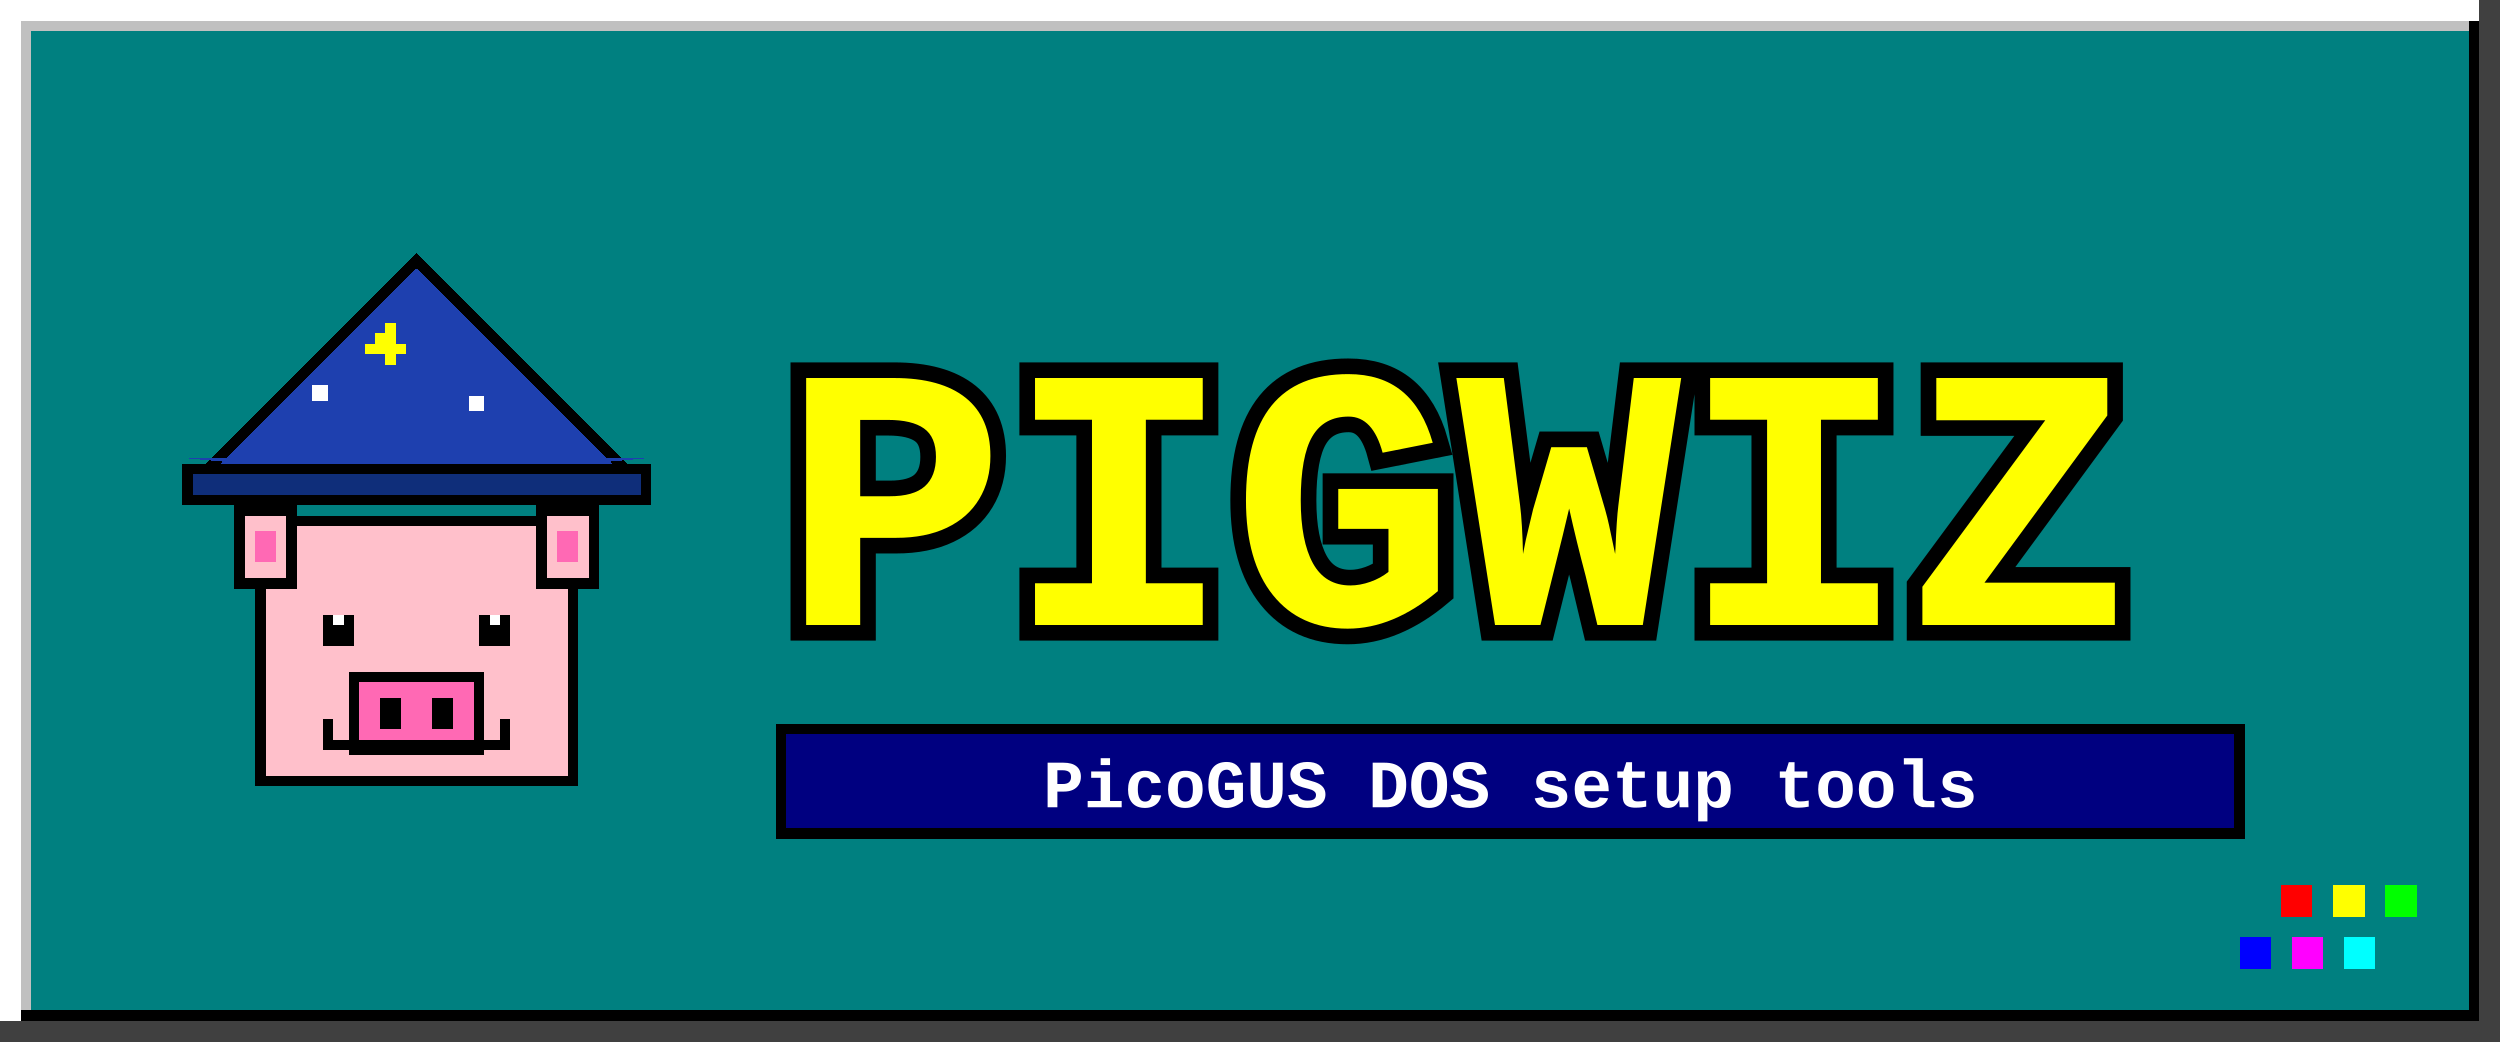
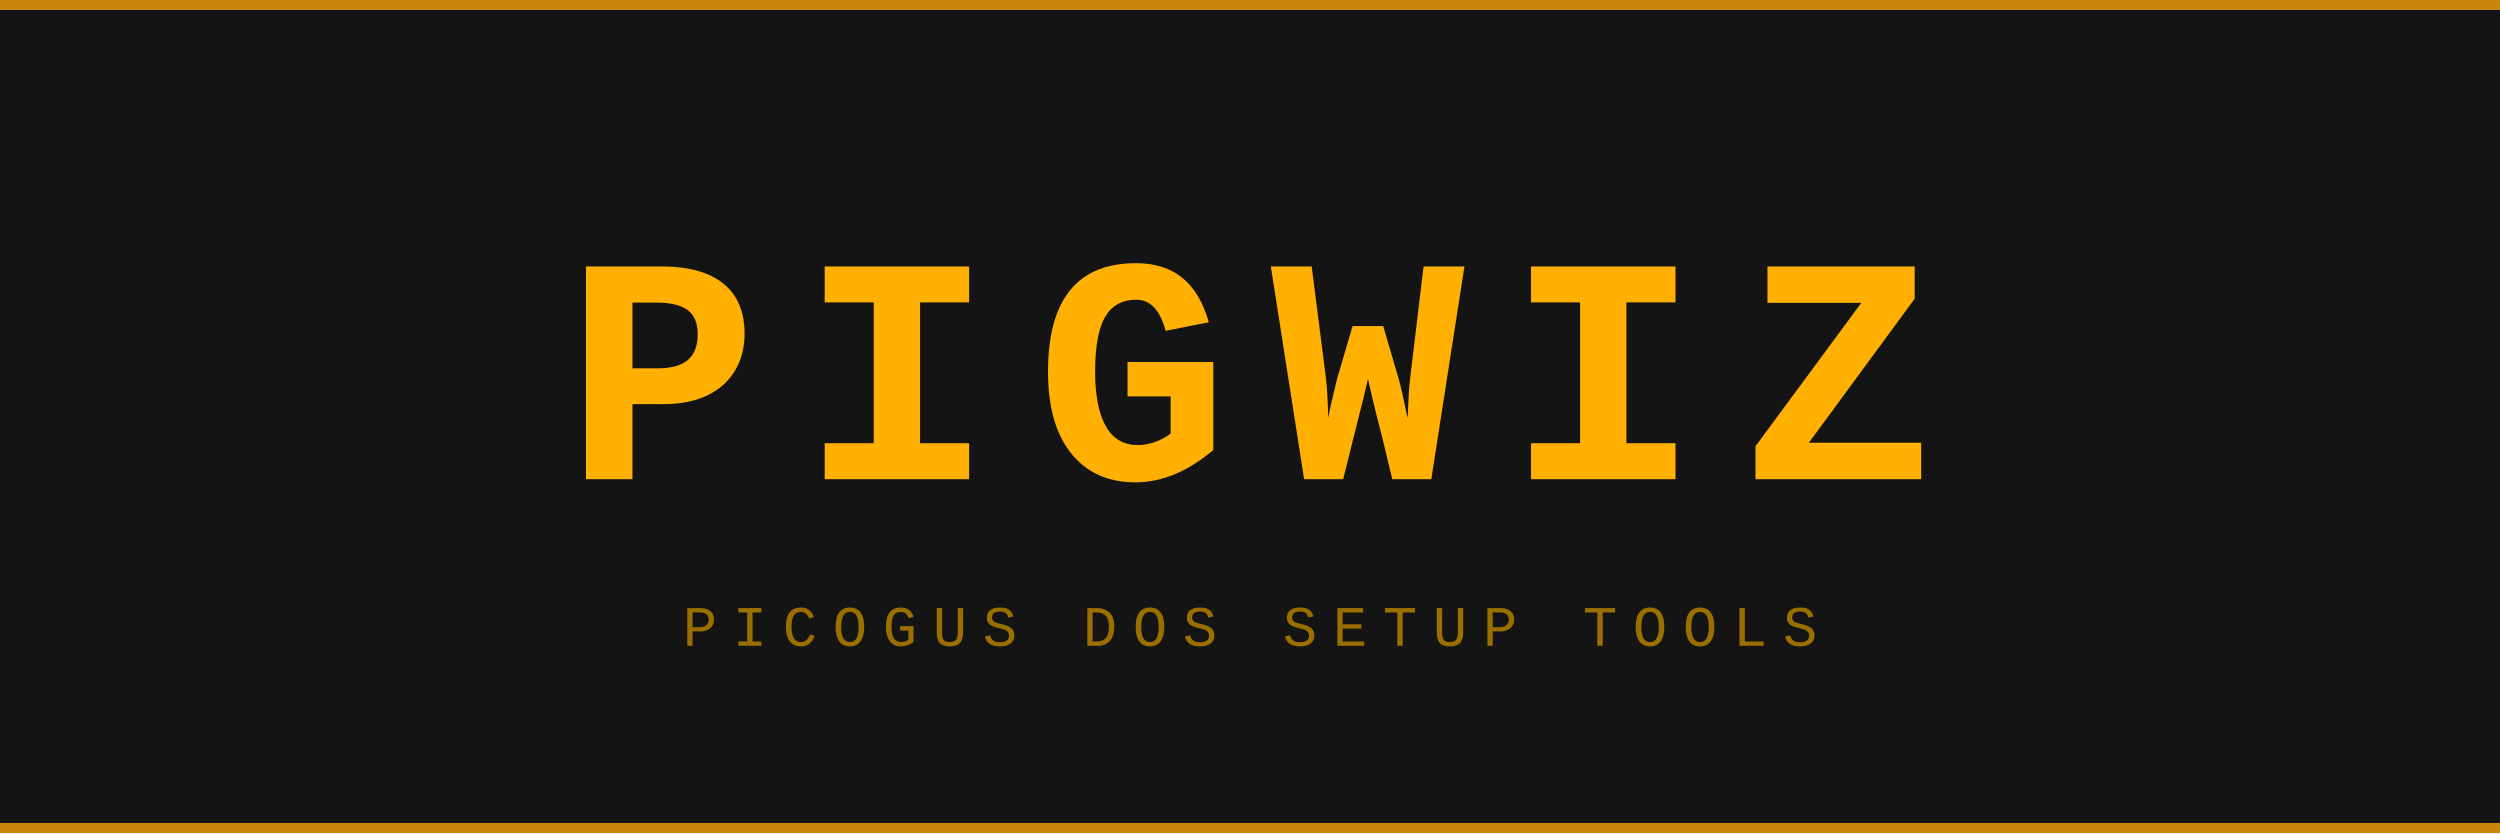
- <svg xmlns="http://www.w3.org/2000/svg" viewBox="0 0 480 200" shape-rendering="crispEdges">
-   <rect width="480" height="200" fill="#008080" />
-   <rect x="0" y="0" width="480" height="4" fill="#FFFFFF" />
-   <rect x="0" y="0" width="4" height="200" fill="#FFFFFF" />
-   <rect x="0" y="196" width="480" height="4" fill="#404040" />
-   <rect x="476" y="0" width="4" height="200" fill="#404040" />
-   <rect x="4" y="4" width="472" height="2" fill="#C0C0C0" />
-   <rect x="4" y="4" width="2" height="192" fill="#C0C0C0" />
-   <rect x="4" y="194" width="472" height="2" fill="#000000" />
-   <rect x="474" y="4" width="2" height="192" fill="#000000" />
-   <g transform="translate(40 50)">
-     <polygon points="0,40 80,40 40,0" fill="#1E40AF" stroke="#000" stroke-width="2" />
-     <polygon points="-4,38 84,38 -4,46 84,46" fill="#1E40AF" />
-     <rect x="-4" y="40" width="88" height="6" fill="#0F2E7A" stroke="#000" stroke-width="2" />
-     <rect x="32" y="14" width="4" height="4" fill="#FFFF00" />
-     <rect x="34" y="12" width="2" height="2" fill="#FFFF00" />
-     <rect x="34" y="18" width="2" height="2" fill="#FFFF00" />
-     <rect x="30" y="16" width="2" height="2" fill="#FFFF00" />
-     <rect x="36" y="16" width="2" height="2" fill="#FFFF00" />
-     <rect x="50" y="26" width="3" height="3" fill="#FFFFFF" />
-     <rect x="20" y="24" width="3" height="3" fill="#FFFFFF" />
-     <rect x="10" y="50" width="60" height="50" fill="#FFC0CB" stroke="#000" stroke-width="2" />
-     <rect x="6" y="48" width="10" height="14" fill="#FFC0CB" stroke="#000" stroke-width="2" />
-     <rect x="64" y="48" width="10" height="14" fill="#FFC0CB" stroke="#000" stroke-width="2" />
-     <rect x="9" y="52" width="4" height="6" fill="#FF69B4" />
-     <rect x="67" y="52" width="4" height="6" fill="#FF69B4" />
-     <rect x="22" y="68" width="6" height="6" fill="#000000" />
-     <rect x="52" y="68" width="6" height="6" fill="#000000" />
-     <rect x="24" y="68" width="2" height="2" fill="#FFFFFF" />
-     <rect x="54" y="68" width="2" height="2" fill="#FFFFFF" />
-     <rect x="28" y="80" width="24" height="14" fill="#FF69B4" stroke="#000" stroke-width="2" />
-     <rect x="33" y="84" width="4" height="6" fill="#000000" />
-     <rect x="43" y="84" width="4" height="6" fill="#000000" />
-     <rect x="22" y="92" width="36" height="2" fill="#000000" />
-     <rect x="22" y="88" width="2" height="4" fill="#000000" />
-     <rect x="56" y="88" width="2" height="4" fill="#000000" />
-   </g>
-   <text x="150" y="120" font-family="'Courier New', Courier, monospace" font-size="72" font-weight="900" fill="#FFFF00" stroke="#000000" stroke-width="6" paint-order="stroke">PIGWIZ</text>
-   <rect x="150" y="140" width="280" height="20" fill="#000080" stroke="#000" stroke-width="2" />
-   <text x="290" y="155" text-anchor="middle" font-family="'Courier New', Courier, monospace" font-size="13" font-weight="700" fill="#FFFFFF">PicoGUS DOS setup tools</text>
-   <rect x="438" y="170" width="6" height="6" fill="#FF0000" />
-   <rect x="448" y="170" width="6" height="6" fill="#FFFF00" />
-   <rect x="458" y="170" width="6" height="6" fill="#00FF00" />
-   <rect x="430" y="180" width="6" height="6" fill="#0000FF" />
-   <rect x="440" y="180" width="6" height="6" fill="#FF00FF" />
-   <rect x="450" y="180" width="6" height="6" fill="#00FFFF" />
+ <svg xmlns="http://www.w3.org/2000/svg" viewBox="0 0 480 160" shape-rendering="crispEdges">
+   <rect width="480" height="160" fill="#141414" />
+   <rect x="0" y="0" width="480" height="2" fill="#C8870A" />
+   <rect x="0" y="158" width="480" height="2" fill="#C8870A" />
+   <text x="240" y="92" text-anchor="middle" font-family="'Courier New', Courier, monospace" font-size="62" font-weight="700" fill="#FFB000" letter-spacing="8">PIGWIZ</text>
+   <text x="240" y="124" text-anchor="middle" font-family="'Courier New', Courier, monospace" font-size="11" font-weight="400" fill="#9A6F00" letter-spacing="3">PICOGUS  DOS  SETUP  TOOLS</text>
</svg>
